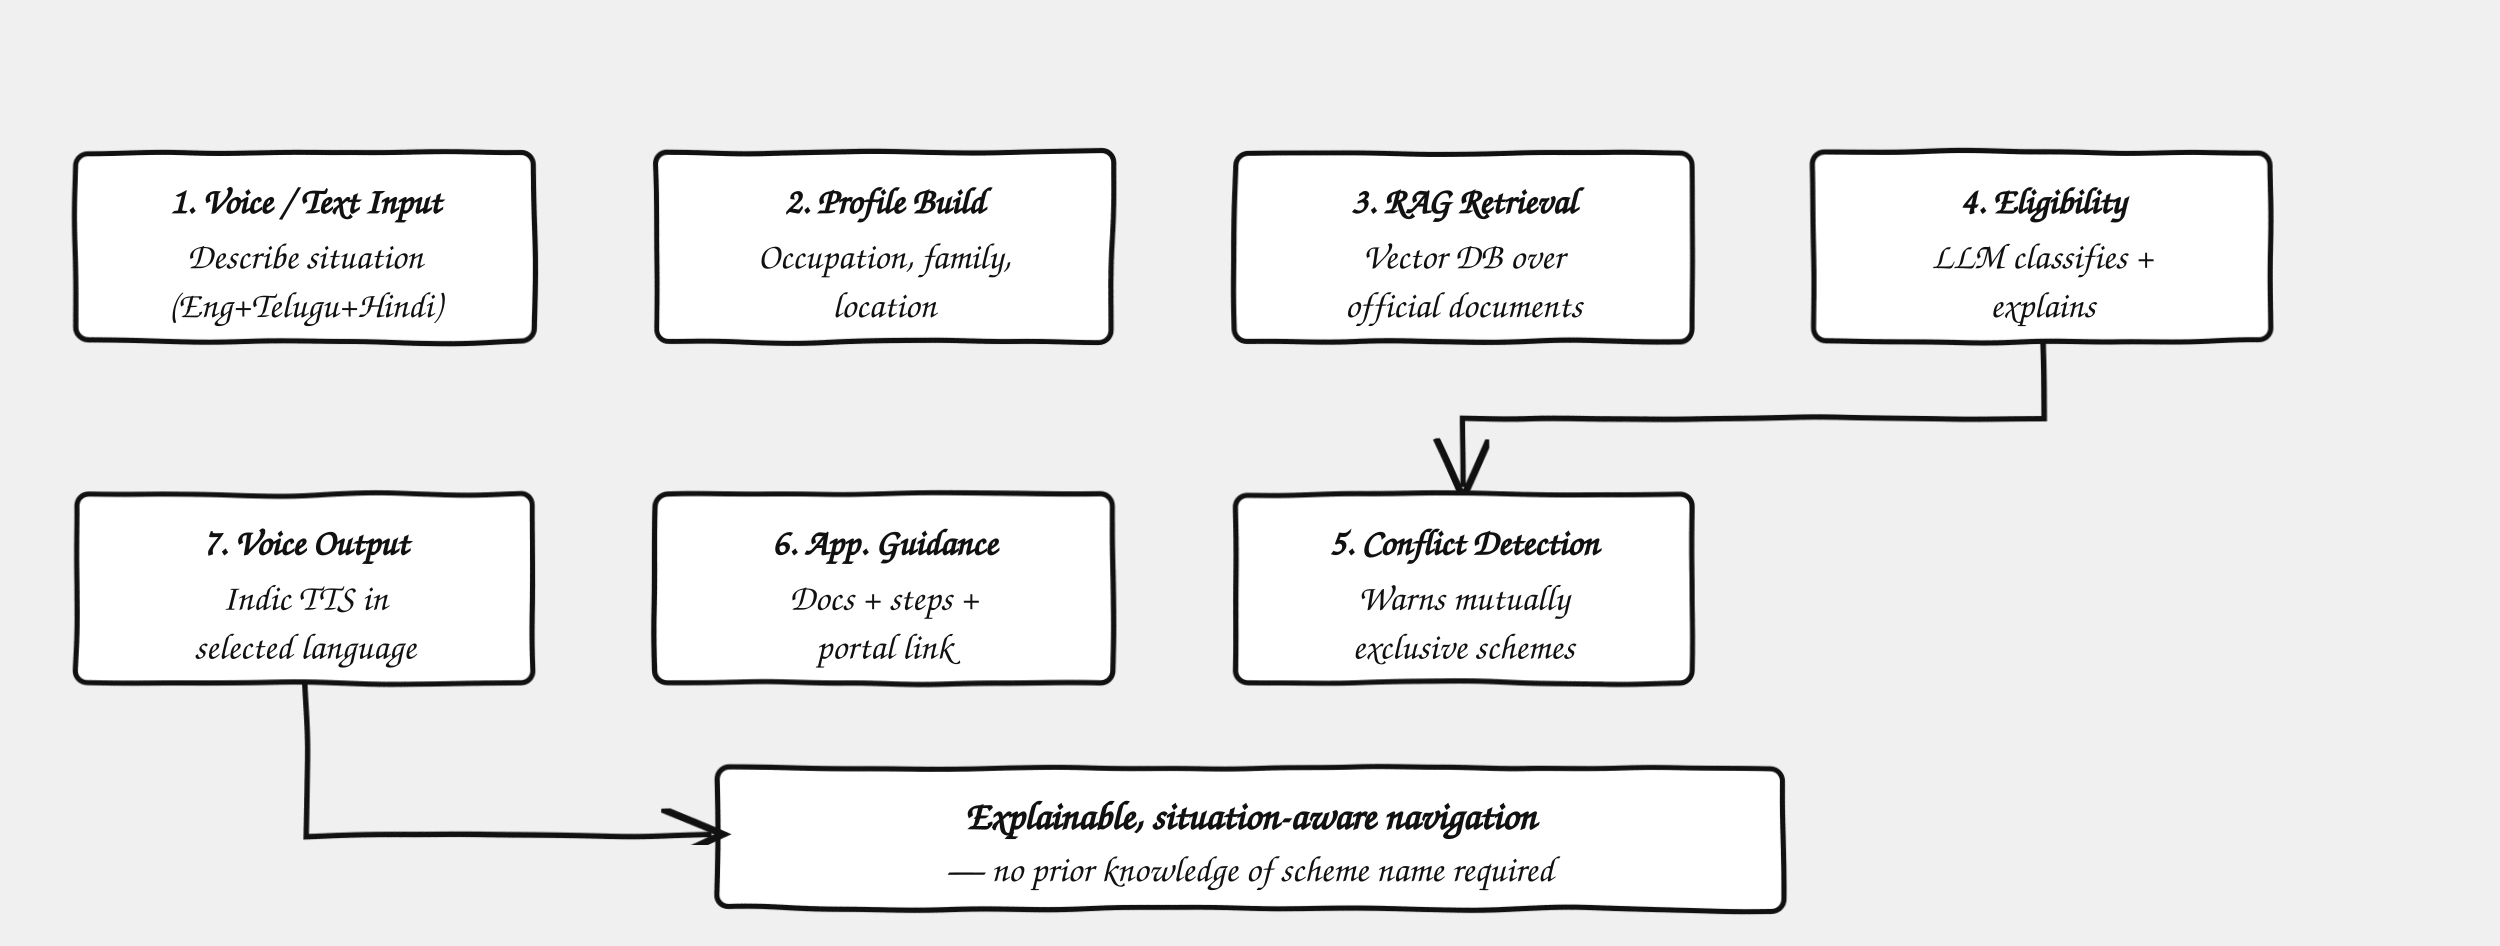
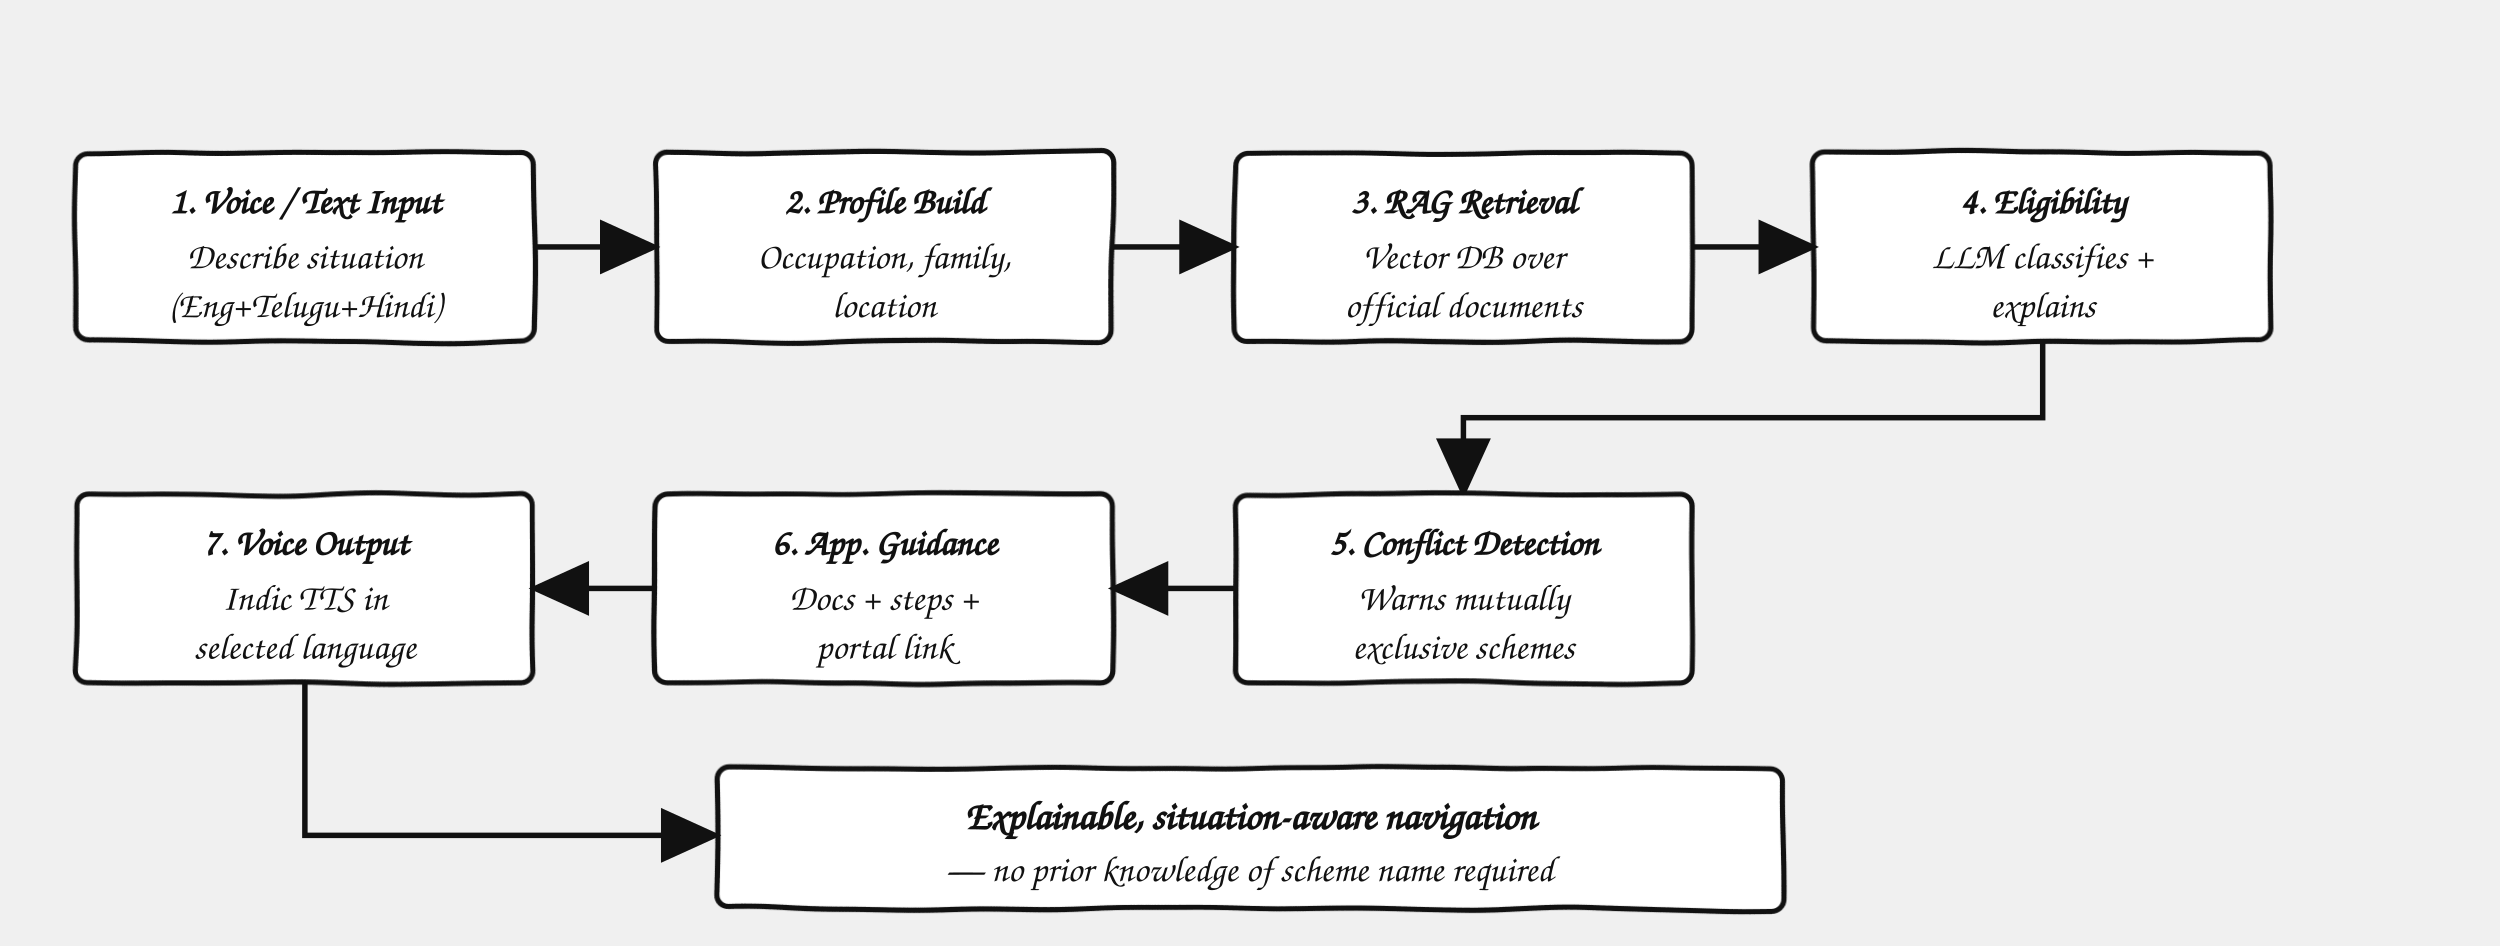
<svg xmlns="http://www.w3.org/2000/svg" width="820" height="310" viewBox="0 0 820 310" font-family="'Comic Sans MS','Segoe Print','Bradley Hand',cursive,sans-serif">
  <defs>
    <filter id="r2" x="-6%" y="-6%" width="112%" height="112%">
      <feTurbulence type="fractalNoise" baseFrequency="0.018" numOctaves="2" seed="9" result="n" />
      <feDisplacementMap in="SourceGraphic" in2="n" scale="2.6" xChannelSelector="R" yChannelSelector="G" />
    </filter>
-     <marker id="a2" markerWidth="13" markerHeight="13" refX="9" refY="5" orient="auto">
-       <path d="M0,0 L11,5 L0,10" fill="none" stroke="#111" stroke-width="1.3" />
+     <marker id="a2" markerWidth="12" markerHeight="12" refX="9" refY="5" orient="auto">
+       <path d="M0,0 L11,5 L0,10 z" fill="#111" />
    </marker>
  </defs>
  <style>
    .b{fill:#fff;stroke:#111;stroke-width:1.7;filter:url(#r2)}
    .t{font-size:12px;fill:#111}
-     .fl{stroke:#111;stroke-width:1.8;fill:none;marker-end:url(#a2);filter:url(#r2)}
+     .fl{stroke:#111;stroke-width:1.8;fill:none;marker-end:url(#a2)}
    .step{font-size:12px;font-weight:700;fill:#111}
  </style>
  <g>
    <rect class="b" x="25" y="50" width="150" height="62" rx="4" />
    <text class="step" x="100" y="70" text-anchor="middle">1. Voice / Text Input</text>
    <text class="t" x="100" y="88" text-anchor="middle">Describe situation</text>
    <text class="t" x="100" y="104" text-anchor="middle">(Eng+Telugu+Hindi)</text>
    <rect class="b" x="215" y="50" width="150" height="62" rx="4" />
    <text class="step" x="290" y="70" text-anchor="middle">2. Profile Build</text>
    <text class="t" x="290" y="88" text-anchor="middle">Occupation, family,</text>
    <text class="t" x="290" y="104" text-anchor="middle">location</text>
    <rect class="b" x="405" y="50" width="150" height="62" rx="4" />
    <text class="step" x="480" y="70" text-anchor="middle">3. RAG Retrieval</text>
    <text class="t" x="480" y="88" text-anchor="middle">Vector DB over</text>
    <text class="t" x="480" y="104" text-anchor="middle">official documents</text>
    <rect class="b" x="595" y="50" width="150" height="62" rx="4" />
    <text class="step" x="670" y="70" text-anchor="middle">4. Eligibility</text>
    <text class="t" x="670" y="88" text-anchor="middle">LLM classifies +</text>
    <text class="t" x="670" y="104" text-anchor="middle">explains</text>
  </g>
  <path class="fl" d="M175,81 L213,81" />
  <path class="fl" d="M365,81 L403,81" />
  <path class="fl" d="M555,81 L593,81" />
  <path class="fl" d="M670,112 L670,137 L480,137 L480,160" />
  <g>
    <rect class="b" x="405" y="162" width="150" height="62" rx="4" />
    <text class="step" x="480" y="182" text-anchor="middle">5. Conflict Detection</text>
    <text class="t" x="480" y="200" text-anchor="middle">Warns mutually</text>
    <text class="t" x="480" y="216" text-anchor="middle">exclusive schemes</text>
    <rect class="b" x="215" y="162" width="150" height="62" rx="4" />
    <text class="step" x="290" y="182" text-anchor="middle">6. App. Guidance</text>
    <text class="t" x="290" y="200" text-anchor="middle">Docs + steps +</text>
    <text class="t" x="290" y="216" text-anchor="middle">portal link</text>
    <rect class="b" x="25" y="162" width="150" height="62" rx="4" />
    <text class="step" x="100" y="182" text-anchor="middle">7. Voice Output</text>
    <text class="t" x="100" y="200" text-anchor="middle">Indic TTS in</text>
    <text class="t" x="100" y="216" text-anchor="middle">selected language</text>
  </g>
  <path class="fl" d="M405,193 L367,193" />
  <path class="fl" d="M215,193 L177,193" />
  <rect class="b" x="235" y="252" width="350" height="46" rx="4" />
  <text x="410" y="272" text-anchor="middle" font-size="13" font-weight="700" fill="#111">Explainable, situation-aware navigation</text>
  <text x="410" y="289" text-anchor="middle" class="t">— no prior knowledge of scheme name required</text>
  <path class="fl" d="M100,224 L100,274 L233,274" />
</svg>
